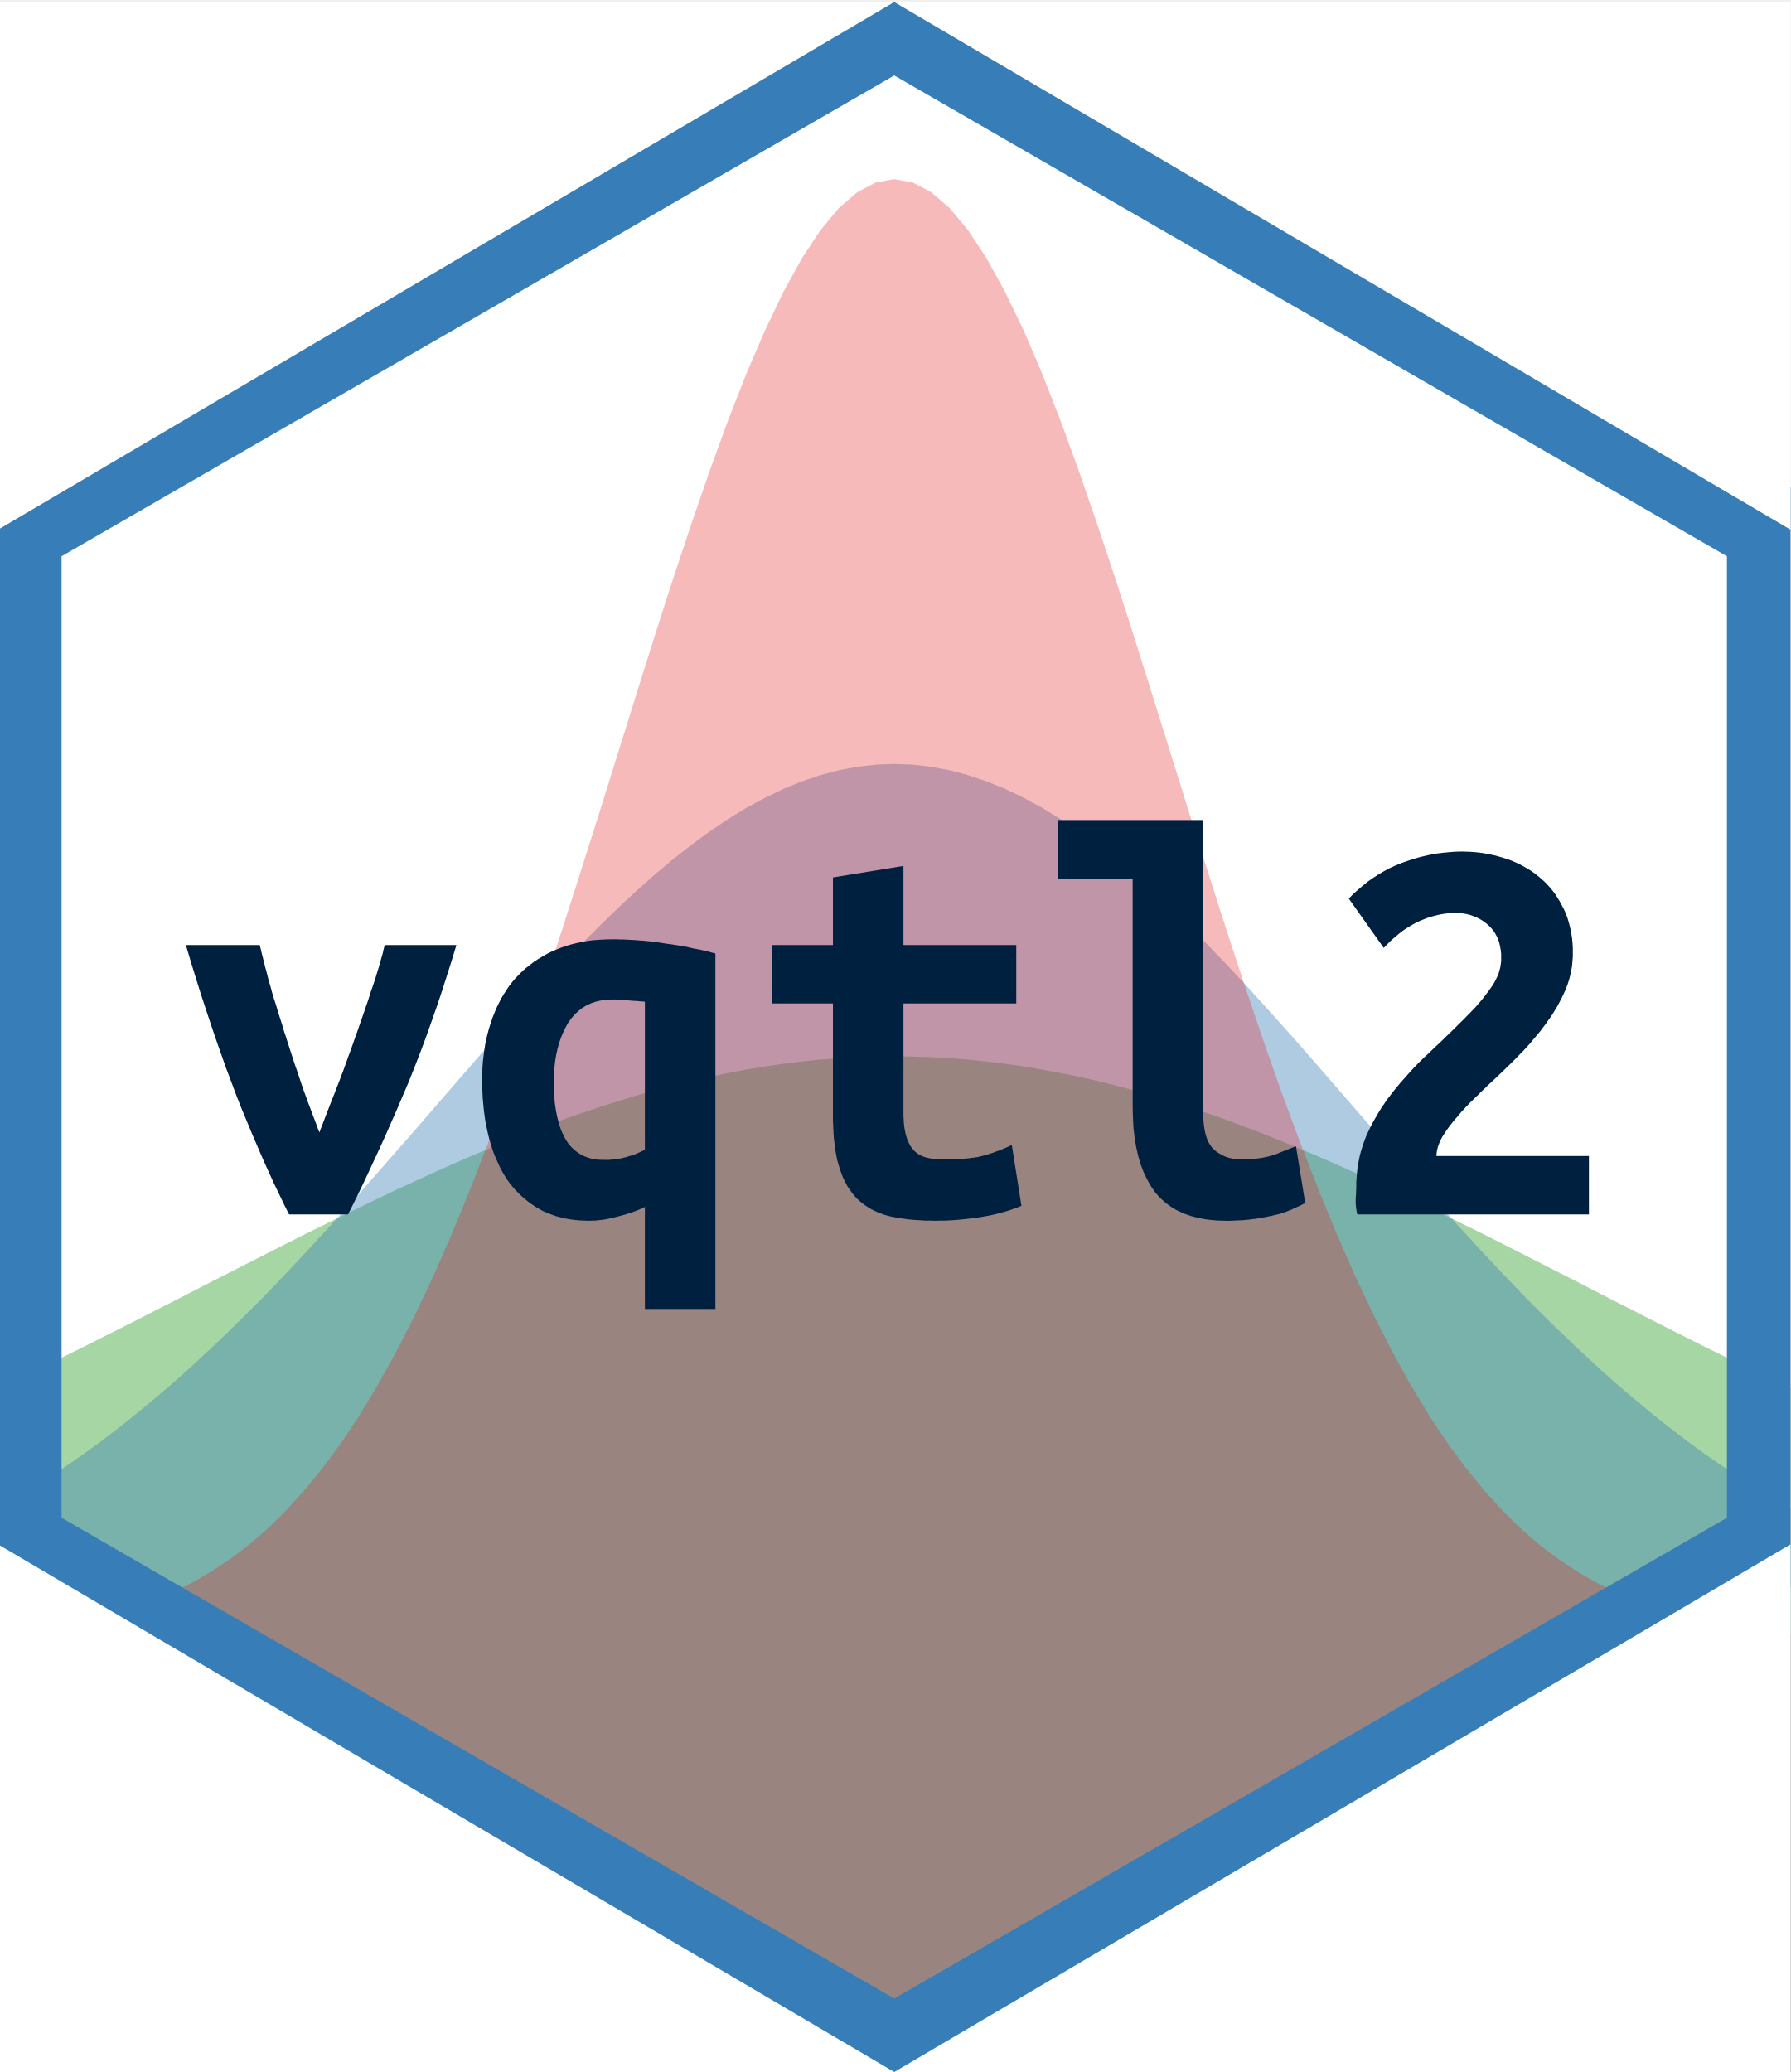
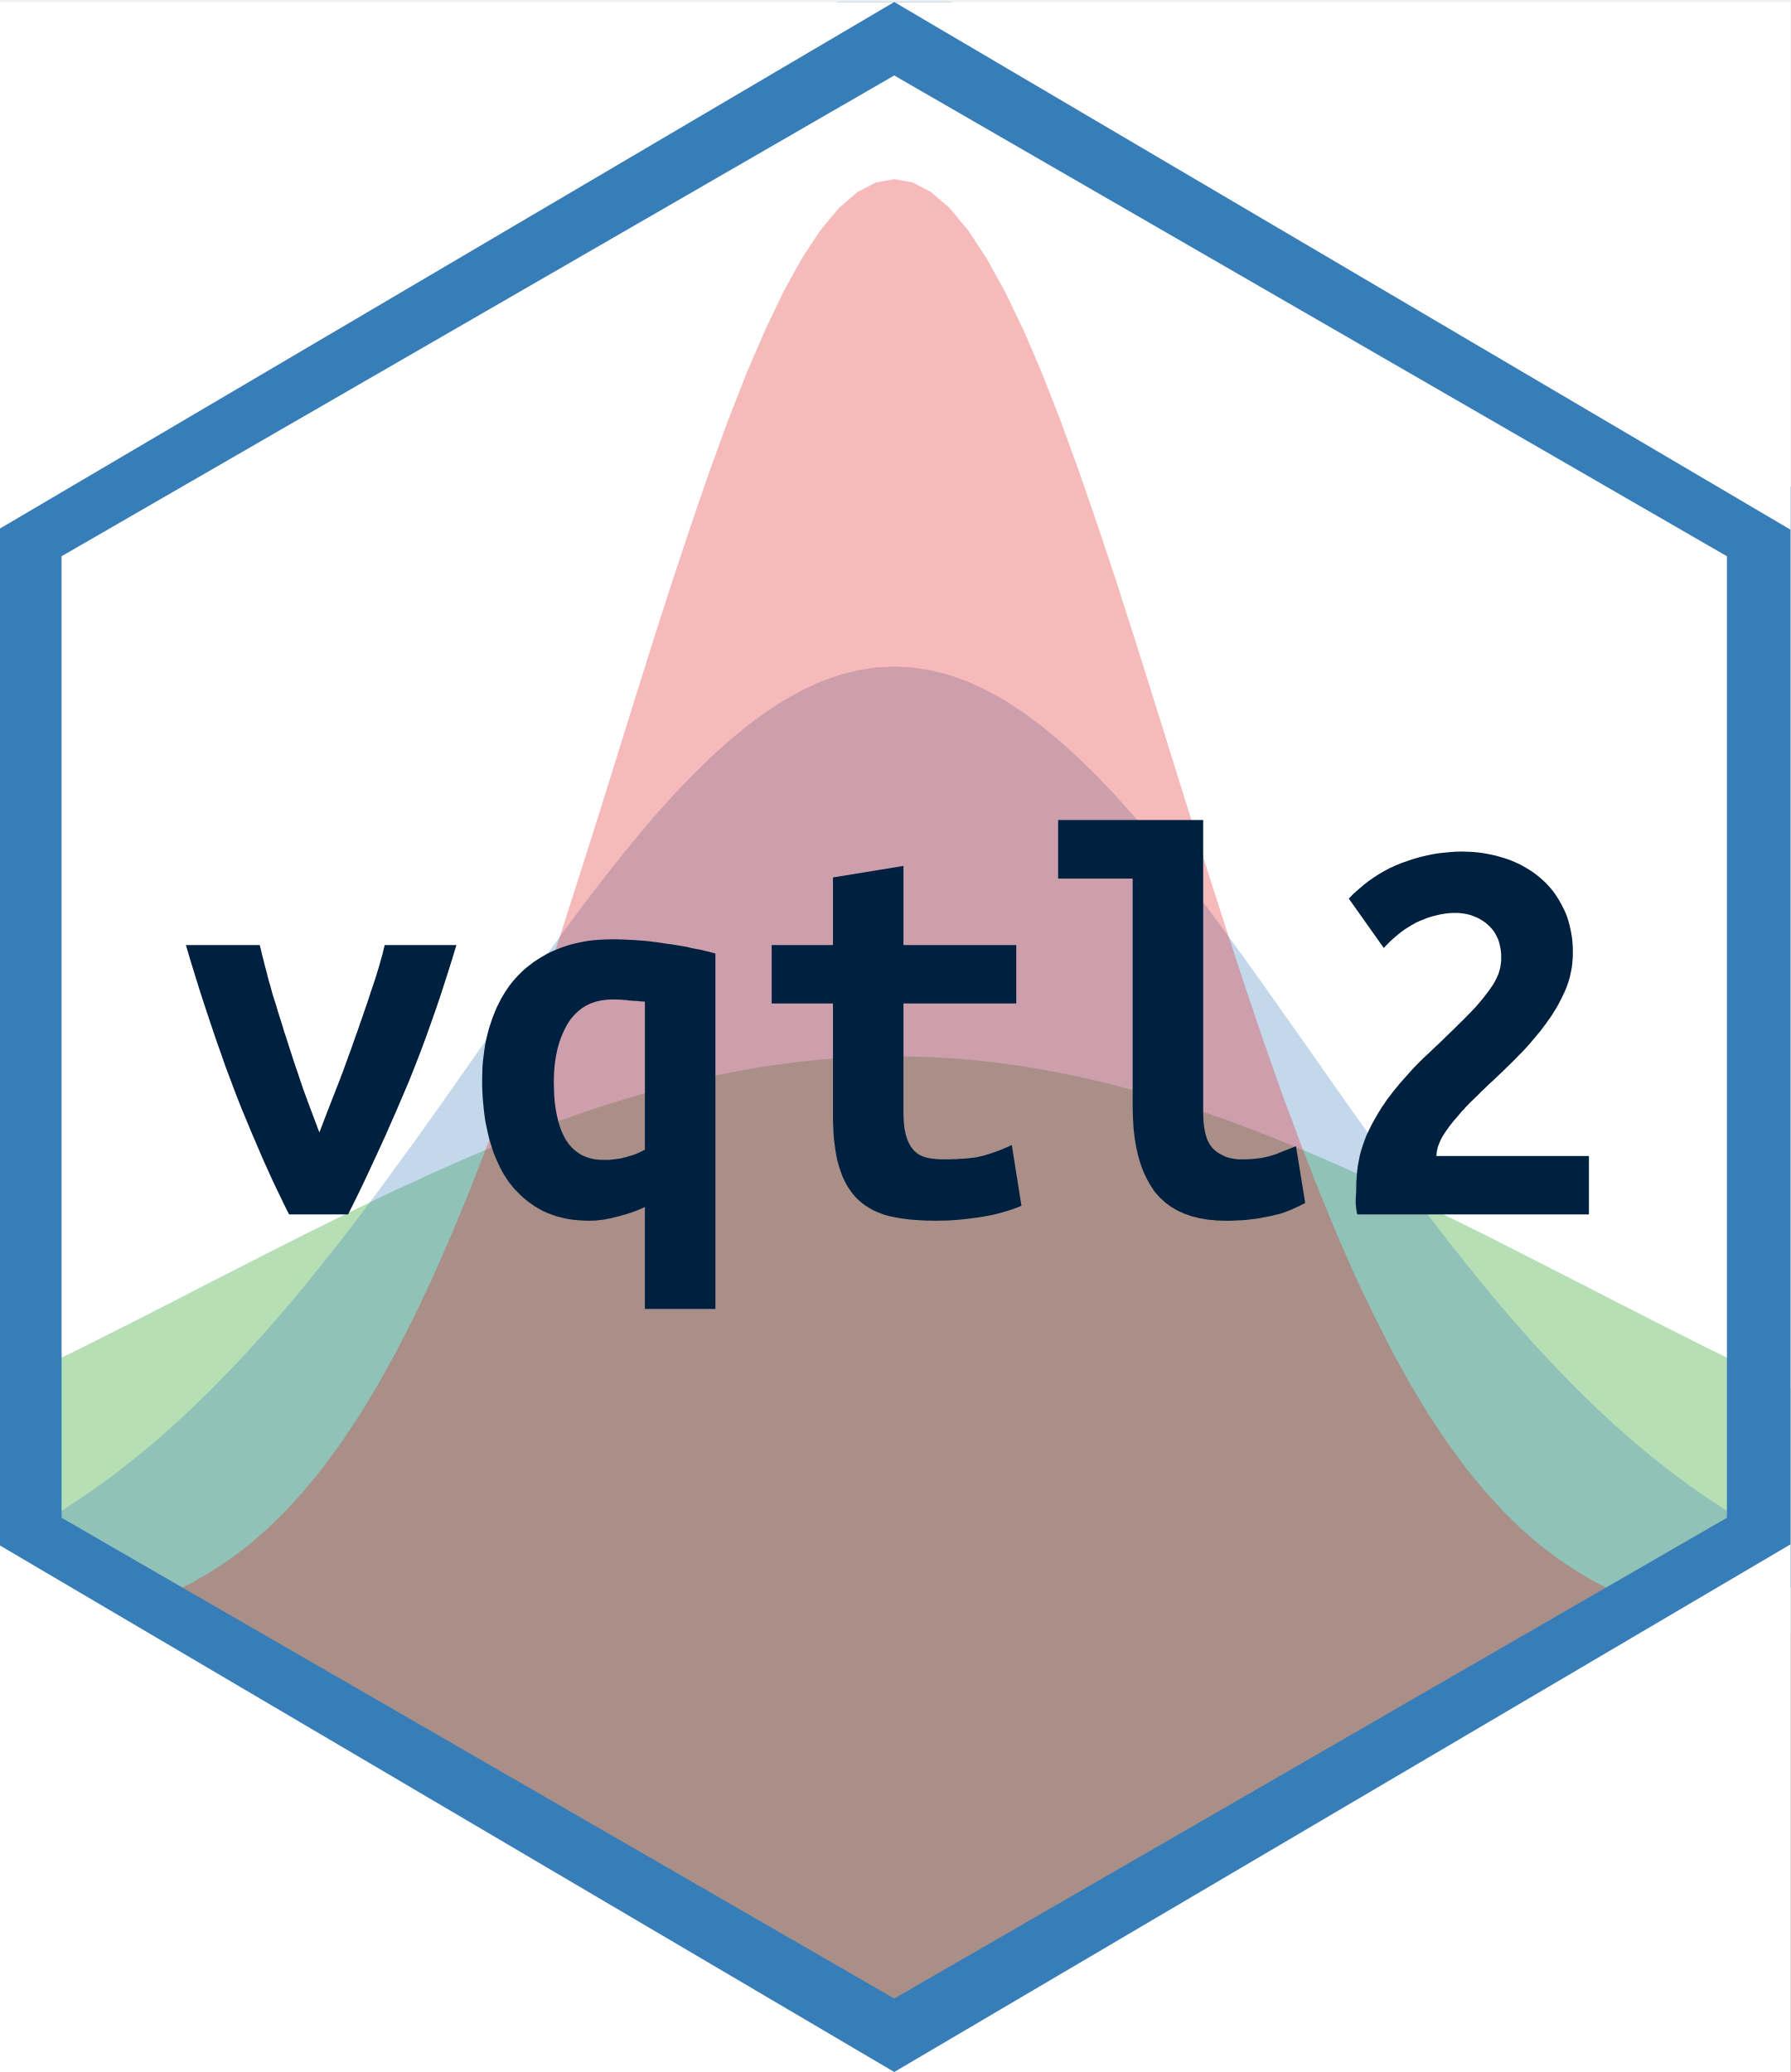
<svg xmlns="http://www.w3.org/2000/svg" viewBox="0 0 124.44 144.00">
  <defs>
    <style type="text/css">
    line, polyline, path, rect, circle {
      fill: none;
      stroke: #000000;
      stroke-linecap: round;
      stroke-linejoin: round;
      stroke-miterlimit: 10.00;
    }
  </style>
  </defs>
  <rect width="100%" height="100%" style="stroke: none; fill: none;" />
  <defs>
    <clipPath id="cpMHwxMjQuNDQxfDE0My44NTd8MC4xNDMxMzc=">
      <rect x="0.00" y="0.14" width="124.44" height="143.71" />
    </clipPath>
  </defs>
  <rect x="0.00" y="0.14" width="124.44" height="143.71" style="stroke-width: 1.07; stroke: none;" clip-path="url(#cpMHwxMjQuNDQxfDE0My44NTd8MC4xNDMxMzc=)" />
  <defs>
    <clipPath id="cpMHwxMjQuNDQxfDE0NHww">
      <rect x="0.00" y="0.00" width="124.44" height="144.00" />
    </clipPath>
  </defs>
  <defs>
    <clipPath id="cpMHwxMjQuNDQxfDE0My45OTd8MC4xNDMxMzc=">
      <rect x="0.00" y="0.14" width="124.44" height="143.85" />
    </clipPath>
  </defs>
  <rect x="-0.14" y="0.14" width="124.58" height="143.85" style="stroke-width: 1.07; stroke: none;" clip-path="url(#cpMHwxMjQuNDQxfDE0My45OTd8MC4xNDMxMzc=)" />
  <polyline points="1.08,36.81 1.08,107.33 62.15,142.59 123.22,107.33 123.22,36.81 62.15,1.55 1.08,36.81 " style="stroke-width: 6.40; stroke: none; fill: #FFFFFF;" clip-path="url(#cpMHwxMjQuNDQxfDE0My45OTd8MC4xNDMxMzc=)" />
  <defs>
    <clipPath id="cpMHwxMjQuNDQxfDE0NHw1LjA3OTM=">
      <rect x="0.00" y="5.08" width="124.44" height="138.92" />
    </clipPath>
  </defs>
  <rect x="-8.37" y="5.08" width="141.03" height="162.19" style="stroke-width: 0.75; stroke: none;" clip-path="url(#cpMHwxMjQuNDQxfDE0NHw1LjA3OTM=)" />
  <defs>
    <clipPath id="cpMHwxMjQuNDQxfDE0My45OTd8MC4xNDMxMzc=">
      <rect x="0.00" y="0.14" width="124.44" height="143.85" />
    </clipPath>
  </defs>
  <defs>
    <clipPath id="cpMHwxMjQuNDQxfDE0NHw1LjA3OTM=">
      <rect x="0.00" y="5.08" width="124.44" height="138.92" />
    </clipPath>
  </defs>
  <rect x="-8.37" y="5.08" width="141.03" height="162.19" style="stroke-width: 0.75; stroke: none;" clip-path="url(#cpMHwxMjQuNDQxfDE0NHw1LjA3OTM=)" />
-   <polyline points="0.00,96.43 0.61,96.14 1.89,95.52 3.17,94.90 4.45,94.27 5.74,93.64 7.02,92.99 8.30,92.35 9.58,91.70 10.87,91.04 12.15,90.39 13.43,89.73 14.71,89.07 15.99,88.42 17.28,87.76 18.56,87.11 19.84,86.46 21.12,85.81 22.40,85.18 23.69,84.54 24.97,83.92 26.25,83.30 27.53,82.69 28.82,82.10 30.10,81.51 31.38,80.94 32.66,80.38 33.94,79.84 35.23,79.31 36.51,78.80 37.79,78.31 39.07,77.83 40.35,77.38 41.64,76.95 42.92,76.54 44.20,76.15 45.48,75.78 46.76,75.44 48.05,75.12 49.33,74.83 50.61,74.57 51.89,74.33 53.18,74.11 54.46,73.93 55.74,73.77 57.02,73.64 58.30,73.54 59.59,73.47 60.87,73.43 62.15,73.41 63.43,73.43 64.71,73.47 66.00,73.54 67.28,73.64 68.56,73.77 69.84,73.93 71.13,74.11 72.41,74.33 73.69,74.57 74.97,74.83 76.25,75.12 77.54,75.44 78.82,75.78 80.10,76.15 81.38,76.54 82.66,76.95 83.95,77.38 85.23,77.83 86.51,78.31 87.79,78.80 89.07,79.31 90.36,79.84 91.64,80.38 92.92,80.94 94.20,81.51 95.49,82.10 96.77,82.69 98.05,83.30 99.33,83.92 100.61,84.54 101.90,85.18 103.18,85.81 104.46,86.46 105.74,87.11 107.02,87.76 108.31,88.42 109.59,89.07 110.87,89.73 112.15,90.39 113.44,91.04 114.72,91.70 116.00,92.35 117.28,92.99 118.56,93.64 119.85,94.27 121.13,94.90 122.41,95.52 123.69,96.14 124.44,96.49 124.44,144.00 0.00,144.00 " style="stroke-width: 1.07; stroke: none; fill: #4DAF4A; fill-opacity: 0.50;" clip-path="url(#cpMHwxMjQuNDQxfDE0NHw1LjA3OTM=)" />
-   <polyline points="0.00,104.74 0.61,104.40 1.89,103.64 3.17,102.84 4.45,101.99 5.74,101.10 7.02,100.17 8.30,99.19 9.58,98.17 10.87,97.10 12.15,96.00 13.43,94.85 14.71,93.66 15.99,92.44 17.28,91.17 18.56,89.88 19.84,88.54 21.12,87.18 22.40,85.79 23.69,84.38 24.97,82.95 26.25,81.49 27.53,80.03 28.82,78.56 30.10,77.08 31.38,75.60 32.66,74.13 33.94,72.66 35.23,71.21 36.51,69.79 37.79,68.38 39.07,67.01 40.35,65.68 41.64,64.38 42.92,63.13 44.20,61.94 45.48,60.80 46.76,59.73 48.05,58.72 49.33,57.78 50.61,56.92 51.89,56.13 53.18,55.44 54.46,54.82 55.74,54.30 57.02,53.87 58.30,53.53 59.59,53.29 60.87,53.14 62.15,53.09 63.43,53.14 64.71,53.29 66.00,53.53 67.28,53.87 68.56,54.30 69.84,54.82 71.13,55.44 72.41,56.13 73.69,56.92 74.97,57.78 76.25,58.72 77.54,59.73 78.82,60.80 80.10,61.94 81.38,63.13 82.66,64.38 83.95,65.68 85.23,67.01 86.51,68.38 87.79,69.79 89.07,71.21 90.36,72.66 91.64,74.13 92.92,75.60 94.20,77.08 95.49,78.56 96.77,80.03 98.05,81.49 99.33,82.95 100.61,84.38 101.90,85.79 103.18,87.18 104.46,88.54 105.74,89.88 107.02,91.17 108.31,92.44 109.59,93.66 110.87,94.85 112.15,96.00 113.44,97.10 114.72,98.17 116.00,99.19 117.28,100.17 118.56,101.10 119.85,101.99 121.13,102.84 122.41,103.64 123.69,104.40 124.44,104.82 124.44,144.00 0.00,144.00 " style="stroke-width: 1.07; stroke: none; fill: #377EB8; fill-opacity: 0.40;" clip-path="url(#cpMHwxMjQuNDQxfDE0NHw1LjA3OTM=)" />
+   <polyline points="0.00,96.43 0.61,96.14 1.89,95.52 3.17,94.90 4.45,94.27 5.74,93.64 7.02,92.99 8.30,92.35 9.58,91.70 10.87,91.04 12.15,90.39 13.43,89.73 14.71,89.07 15.99,88.42 17.28,87.76 18.56,87.11 19.84,86.46 21.12,85.81 22.40,85.18 23.69,84.54 24.97,83.92 26.25,83.30 27.53,82.69 28.82,82.10 30.10,81.51 31.38,80.94 32.66,80.38 33.94,79.84 35.23,79.31 36.51,78.80 37.79,78.31 39.07,77.83 40.35,77.38 41.64,76.95 42.92,76.54 44.20,76.15 45.48,75.78 46.76,75.44 48.05,75.12 49.33,74.83 50.61,74.57 51.89,74.33 53.18,74.11 54.46,73.93 55.74,73.77 57.02,73.64 58.30,73.54 59.59,73.47 60.87,73.43 62.15,73.41 63.43,73.43 64.71,73.47 66.00,73.54 67.28,73.64 68.56,73.77 69.84,73.93 71.13,74.11 72.41,74.33 73.69,74.57 74.97,74.83 76.25,75.12 77.54,75.44 78.82,75.78 80.10,76.15 81.38,76.54 82.66,76.95 83.95,77.38 85.23,77.83 86.51,78.31 87.79,78.80 89.07,79.31 90.36,79.84 91.64,80.38 92.92,80.94 94.20,81.51 95.49,82.10 96.77,82.69 98.05,83.30 99.33,83.92 100.61,84.54 101.90,85.18 103.18,85.81 104.46,86.46 105.74,87.11 107.02,87.76 108.31,88.42 109.59,89.07 110.87,89.73 112.15,90.39 113.44,91.04 114.72,91.70 116.00,92.35 117.28,92.99 118.56,93.64 119.85,94.27 121.13,94.90 122.41,95.52 123.69,96.14 124.44,96.49 124.44,144.00 0.00,144.00 " style="stroke-width: 1.07; stroke: none; fill: #4DAF4A; fill-opacity: 0.40;" clip-path="url(#cpMHwxMjQuNDQxfDE0NHw1LjA3OTM=)" />
+   <polyline points="0.00,107.40 0.61,107.09 1.89,106.41 3.17,105.67 4.45,104.89 5.74,104.04 7.02,103.15 8.30,102.19 9.58,101.18 10.87,100.11 12.15,98.97 13.43,97.78 14.71,96.53 15.99,95.22 17.28,93.85 18.56,92.43 19.84,90.95 21.12,89.42 22.40,87.83 23.69,86.21 24.97,84.54 26.25,82.83 27.53,81.08 28.82,79.31 30.10,77.52 31.38,75.71 32.66,73.88 33.94,72.06 35.23,70.24 36.51,68.42 37.79,66.63 39.07,64.87 40.35,63.14 41.64,61.45 42.92,59.82 44.20,58.24 45.48,56.73 46.76,55.30 48.05,53.95 49.33,52.69 50.61,51.53 51.89,50.47 53.18,49.52 54.46,48.68 55.74,47.97 57.02,47.38 58.30,46.92 59.59,46.59 60.87,46.39 62.15,46.32 63.43,46.39 64.71,46.59 66.00,46.92 67.28,47.38 68.56,47.97 69.84,48.68 71.13,49.52 72.41,50.47 73.69,51.53 74.97,52.69 76.25,53.95 77.54,55.30 78.82,56.73 80.10,58.24 81.38,59.82 82.66,61.45 83.95,63.14 85.23,64.87 86.51,66.63 87.79,68.42 89.07,70.24 90.36,72.06 91.64,73.88 92.92,75.71 94.20,77.52 95.49,79.31 96.77,81.08 98.05,82.83 99.33,84.54 100.61,86.21 101.90,87.83 103.18,89.42 104.46,90.95 105.74,92.43 107.02,93.85 108.31,95.22 109.59,96.53 110.87,97.78 112.15,98.97 113.44,100.11 114.72,101.18 116.00,102.19 117.28,103.15 118.56,104.04 119.85,104.89 121.13,105.67 122.41,106.41 123.69,107.09 124.44,107.47 124.44,144.00 0.00,144.00 " style="stroke-width: 1.07; stroke: none; fill: #377EB8; fill-opacity: 0.30;" clip-path="url(#cpMHwxMjQuNDQxfDE0NHw1LjA3OTM=)" />
  <polyline points="0.00,113.50 0.61,113.45 1.89,113.30 3.17,113.13 4.45,112.92 5.74,112.68 7.02,112.38 8.30,112.04 9.58,111.63 10.87,111.15 12.15,110.59 13.43,109.95 14.71,109.20 15.99,108.35 17.28,107.38 18.56,106.27 19.84,105.02 21.12,103.61 22.40,102.05 23.69,100.30 24.97,98.38 26.25,96.26 27.53,93.95 28.82,91.43 30.10,88.72 31.38,85.80 32.66,82.69 33.94,79.40 35.23,75.92 36.51,72.28 37.79,68.50 39.07,64.60 40.35,60.60 41.64,56.53 42.92,52.43 44.20,48.33 45.48,44.26 46.76,40.28 48.05,36.41 49.33,32.70 50.61,29.19 51.89,25.92 53.18,22.93 54.46,20.26 55.74,17.94 57.02,16.00 58.30,14.46 59.59,13.35 60.87,12.68 62.15,12.45 63.43,12.68 64.71,13.35 66.00,14.46 67.28,16.00 68.56,17.94 69.84,20.26 71.13,22.93 72.41,25.92 73.69,29.19 74.97,32.70 76.25,36.41 77.54,40.28 78.82,44.26 80.10,48.33 81.38,52.43 82.66,56.53 83.95,60.60 85.23,64.60 86.51,68.50 87.79,72.28 89.07,75.92 90.36,79.40 91.64,82.69 92.92,85.80 94.20,88.72 95.49,91.43 96.77,93.95 98.05,96.26 99.33,98.38 100.61,100.30 101.90,102.05 103.18,103.61 104.46,105.02 105.74,106.27 107.02,107.38 108.31,108.35 109.59,109.20 110.87,109.95 112.15,110.59 113.44,111.15 114.72,111.63 116.00,112.04 117.28,112.38 118.56,112.68 119.85,112.92 121.13,113.13 122.41,113.30 123.69,113.45 124.44,113.51 124.44,144.00 0.00,144.00 " style="stroke-width: 1.07; stroke: none; fill: #E41A1C; fill-opacity: 0.30;" clip-path="url(#cpMHwxMjQuNDQxfDE0NHw1LjA3OTM=)" />
  <defs>
    <clipPath id="cpMHwxMjQuNDQxfDE0My45OTd8MC4xNDMxMzc=">
      <rect x="0.00" y="0.14" width="124.44" height="143.85" />
    </clipPath>
  </defs>
  <defs>
    <clipPath id="cpMHwxMjQuNDQxfDE0NHww">
      <rect x="0.00" y="0.00" width="124.44" height="144.00" />
    </clipPath>
  </defs>
  <defs>
    <clipPath id="cpMHwxMjQuNDQxfDE0My45OTd8MC4xNDMxMzc=">
      <rect x="0.00" y="0.14" width="124.44" height="143.85" />
    </clipPath>
  </defs>
  <defs>
    <clipPath id="cpMHwxMjQuNDQxfDE0NHww">
      <rect x="0.00" y="0.00" width="124.44" height="144.00" />
    </clipPath>
  </defs>
  <defs>
    <clipPath id="cpMHwxMjQuNDQxfDE0My45OTd8MC4xNDMxMzc=">
      <rect x="0.00" y="0.14" width="124.44" height="143.85" />
    </clipPath>
  </defs>
  <defs>
    <clipPath id="cpMHwxMjQuNDQxfDE0NHww">
      <rect x="0.00" y="0.00" width="124.44" height="144.00" />
    </clipPath>
  </defs>
  <defs>
    <clipPath id="cpMHwxMjQuNDQxfDE0My45OTd8MC4xNDMxMzc=">
      <rect x="0.00" y="0.14" width="124.44" height="143.85" />
    </clipPath>
  </defs>
  <defs>
    <clipPath id="cpMHwxMjQuNDQxfDE0NHww">
      <rect x="0.00" y="0.00" width="124.44" height="144.00" />
    </clipPath>
  </defs>
  <defs>
    <clipPath id="cpMHwxMjQuNDQxfDE0My45OTd8MC4xNDMxMzc=">
      <rect x="0.00" y="0.14" width="124.44" height="143.85" />
    </clipPath>
  </defs>
  <defs>
    <clipPath id="cpMHwxMjQuNDQxfDE0NHww">
      <rect x="0.00" y="0.00" width="124.44" height="144.00" />
    </clipPath>
  </defs>
  <defs>
    <clipPath id="cpMHwxMjQuNDQxfDE0My45OTd8MC4xNDMxMzc=">
      <rect x="0.00" y="0.14" width="124.44" height="143.85" />
    </clipPath>
  </defs>
  <defs>
    <clipPath id="cpMHwxMjQuNDQxfDE0NHww">
      <rect x="0.00" y="0.00" width="124.44" height="144.00" />
    </clipPath>
  </defs>
  <defs>
    <clipPath id="cpMHwxMjQuNDQxfDE0My45OTd8MC4xNDMxMzc=">
      <rect x="0.00" y="0.14" width="124.44" height="143.85" />
    </clipPath>
  </defs>
  <defs>
    <clipPath id="cpMHwxMjQuNDQxfDE0NHww">
      <rect x="0.00" y="0.00" width="124.44" height="144.00" />
    </clipPath>
  </defs>
  <defs>
    <clipPath id="cpMHwxMjQuNDQxfDE0My45OTd8MC4xNDMxMzc=">
      <rect x="0.00" y="0.14" width="124.44" height="143.85" />
    </clipPath>
  </defs>
  <defs>
    <clipPath id="cpMHwxMjQuNDQxfDE0NHww">
      <rect x="0.00" y="0.00" width="124.44" height="144.00" />
    </clipPath>
  </defs>
  <defs>
    <clipPath id="cpMHwxMjQuNDQxfDE0My45OTd8MC4xNDMxMzc=">
      <rect x="0.00" y="0.14" width="124.44" height="143.85" />
    </clipPath>
  </defs>
  <defs>
    <clipPath id="cpMHwxMjQuNDQxfDE0NHww">
      <rect x="0.00" y="0.00" width="124.44" height="144.00" />
    </clipPath>
  </defs>
  <defs>
    <clipPath id="cpMHwxMjQuNDQxfDE0My45OTd8MC4xNDMxMzc=">
      <rect x="0.00" y="0.14" width="124.44" height="143.85" />
    </clipPath>
  </defs>
  <defs>
    <clipPath id="cpMHwxMjQuNDQxfDE0NHww">
      <rect x="0.00" y="0.00" width="124.44" height="144.00" />
    </clipPath>
  </defs>
  <defs>
    <clipPath id="cpMHwxMjQuNDQxfDE0My45OTd8MC4xNDMxMzc=">
      <rect x="0.00" y="0.14" width="124.44" height="143.85" />
    </clipPath>
  </defs>
  <defs>
    <clipPath id="cpMHwxMjQuNDQxfDE0NHww">
      <rect x="0.00" y="0.00" width="124.44" height="144.00" />
    </clipPath>
  </defs>
  <defs>
    <clipPath id="cpMHwxMjQuNDQxfDE0My45OTd8MC4xNDMxMzc=">
      <rect x="0.00" y="0.14" width="124.44" height="143.85" />
    </clipPath>
  </defs>
  <defs>
    <clipPath id="cpMHwxMjQuNDQxfDE0NHww">
      <rect x="0.00" y="0.00" width="124.44" height="144.00" />
    </clipPath>
  </defs>
  <defs>
    <clipPath id="cpMHwxMjQuNDQxfDE0My45OTd8MC4xNDMxMzc=">
      <rect x="0.00" y="0.14" width="124.44" height="143.85" />
    </clipPath>
  </defs>
  <defs>
    <clipPath id="cpMHwxMjQuNDQxfDE0NHww">
      <rect x="0.00" y="0.00" width="124.44" height="144.00" />
    </clipPath>
  </defs>
  <defs>
    <clipPath id="cpMHwxMjQuNDQxfDE0My45OTd8MC4xNDMxMzc=">
      <rect x="0.00" y="0.14" width="124.44" height="143.85" />
    </clipPath>
  </defs>
  <defs>
    <clipPath id="cpMHwxMjQuNDQxfDE0NHww">
      <rect x="0.00" y="0.00" width="124.44" height="144.00" />
    </clipPath>
  </defs>
  <defs>
    <clipPath id="cpMHwxMjQuNDQxfDE0My45OTd8MC4xNDMxMzc=">
      <rect x="0.00" y="0.14" width="124.44" height="143.85" />
    </clipPath>
  </defs>
  <defs>
    <clipPath id="cpMHwxMjQuNDQxfDE0NHww">
      <rect x="0.00" y="0.00" width="124.44" height="144.00" />
    </clipPath>
  </defs>
  <defs>
    <clipPath id="cpMHwxMjQuNDQxfDE0My45OTd8MC4xNDMxMzc=">
      <rect x="0.00" y="0.14" width="124.44" height="143.85" />
    </clipPath>
  </defs>
  <defs>
    <clipPath id="cpMHwxMjQuNDQxfDE0NHww">
      <rect x="0.00" y="0.00" width="124.44" height="144.00" />
    </clipPath>
  </defs>
  <defs>
    <clipPath id="cpMHwxMjQuNDQxfDE0My45OTd8MC4xNDMxMzc=">
      <rect x="0.00" y="0.14" width="124.44" height="143.85" />
    </clipPath>
  </defs>
  <polyline points="1.08,36.81 1.08,107.33 62.15,142.59 123.22,107.33 123.22,36.81 62.15,1.55 1.08,36.81 1.08,36.81 " style="stroke-width: 6.40; stroke: #377EB8;" clip-path="url(#cpMHwxMjQuNDQxfDE0My45OTd8MC4xNDMxMzc=)" />
  <path d="M 20.09 84.40 L 20.09 84.40 L 19.73 83.68 L 19.37 82.93 L 19.00 82.16 L 18.64 81.37 L 18.27 80.55 L 17.91 79.71 L 17.54 78.85 L 17.17 77.96 L 16.79 77.05 L 16.42 76.11 L 16.42 76.11 L 16.06 75.15 L 15.69 74.17 L 15.34 73.17 L 14.98 72.15 L 14.63 71.11 L 14.28 70.06 L 13.93 68.99 L 13.59 67.90 L 13.25 66.80 L 12.92 65.68 L 18.05 65.68 L 18.05 65.68 L 18.13 65.98 L 18.20 66.29 L 18.28 66.60 L 18.36 66.92 L 18.44 67.24 L 18.53 67.56 L 18.61 67.89 L 18.70 68.23 L 18.80 68.56 L 18.89 68.90 L 18.89 68.90 L 18.99 69.25 L 19.10 69.59 L 19.21 69.93 L 19.31 70.28 L 19.42 70.63 L 19.53 70.97 L 19.64 71.32 L 19.74 71.67 L 19.86 72.02 L 19.97 72.37 L 19.97 72.37 L 20.08 72.71 L 20.19 73.05 L 20.30 73.39 L 20.41 73.73 L 20.52 74.06 L 20.64 74.40 L 20.75 74.73 L 20.86 75.06 L 20.97 75.39 L 21.08 75.71 L 21.08 75.71 L 21.20 76.04 L 21.32 76.36 L 21.43 76.67 L 21.55 76.98 L 21.66 77.28 L 21.77 77.57 L 21.88 77.86 L 21.99 78.15 L 22.09 78.43 L 22.20 78.70 L 22.20 78.70 L 22.30 78.43 L 22.41 78.15 L 22.52 77.86 L 22.63 77.57 L 22.74 77.28 L 22.86 76.98 L 22.98 76.67 L 23.10 76.36 L 23.23 76.04 L 23.35 75.71 L 23.35 75.71 L 23.48 75.39 L 23.61 75.06 L 23.73 74.73 L 23.86 74.40 L 23.98 74.06 L 24.10 73.73 L 24.22 73.39 L 24.35 73.05 L 24.47 72.71 L 24.59 72.37 L 24.59 72.37 L 24.71 72.02 L 24.84 71.67 L 24.96 71.32 L 25.08 70.97 L 25.20 70.63 L 25.32 70.28 L 25.44 69.93 L 25.56 69.59 L 25.67 69.25 L 25.78 68.90 L 25.78 68.90 L 25.90 68.56 L 26.01 68.23 L 26.12 67.89 L 26.22 67.56 L 26.32 67.24 L 26.41 66.92 L 26.50 66.60 L 26.59 66.29 L 26.66 65.98 L 26.74 65.68 L 31.72 65.68 L 31.72 65.68 L 31.38 66.80 L 31.03 67.90 L 30.68 68.99 L 30.32 70.06 L 29.95 71.11 L 29.58 72.15 L 29.20 73.17 L 28.81 74.17 L 28.42 75.15 L 28.01 76.11 L 28.01 76.11 L 27.61 77.05 L 27.21 77.96 L 26.82 78.85 L 26.43 79.71 L 26.04 80.55 L 25.66 81.37 L 25.29 82.16 L 24.92 82.93 L 24.55 83.68 L 24.19 84.40 L 20.09 84.40 Z" style="fill-rule: evenodd; fill: #002040; stroke-width: 0.75; stroke: none;" clip-path="url(#cpMHwxMjQuNDQxfDE0My45OTd8MC4xNDMxMzc=)" />
  <path d="M 38.49 75.20 L 38.49 75.20 L 38.50 75.70 L 38.52 76.19 L 38.56 76.65 L 38.62 77.08 L 38.70 77.50 L 38.79 77.89 L 38.90 78.26 L 39.02 78.60 L 39.17 78.92 L 39.33 79.22 L 39.33 79.22 L 39.51 79.49 L 39.71 79.72 L 39.93 79.93 L 40.17 80.11 L 40.42 80.27 L 40.69 80.39 L 40.98 80.49 L 41.29 80.56 L 41.61 80.60 L 41.95 80.61 L 41.95 80.61 L 42.12 80.61 L 42.28 80.61 L 42.45 80.60 L 42.60 80.58 L 42.76 80.56 L 42.92 80.54 L 43.07 80.52 L 43.22 80.49 L 43.36 80.45 L 43.51 80.42 L 43.51 80.42 L 43.66 80.37 L 43.80 80.33 L 43.94 80.29 L 44.08 80.24 L 44.22 80.19 L 44.34 80.13 L 44.47 80.08 L 44.59 80.02 L 44.71 79.96 L 44.82 79.90 L 44.82 69.62 L 44.82 69.62 L 44.75 69.61 L 44.67 69.60 L 44.58 69.60 L 44.49 69.59 L 44.39 69.58 L 44.29 69.57 L 44.18 69.56 L 44.07 69.56 L 43.95 69.55 L 43.83 69.54 L 43.83 69.54 L 43.71 69.53 L 43.58 69.51 L 43.46 69.50 L 43.34 69.49 L 43.21 69.48 L 43.08 69.47 L 42.95 69.47 L 42.82 69.46 L 42.69 69.46 L 42.55 69.46 L 42.55 69.46 L 42.16 69.48 L 41.78 69.53 L 41.42 69.61 L 41.09 69.72 L 40.77 69.87 L 40.47 70.05 L 40.20 70.26 L 39.94 70.51 L 39.70 70.78 L 39.48 71.09 L 39.48 71.09 L 39.30 71.42 L 39.13 71.77 L 38.98 72.13 L 38.85 72.52 L 38.74 72.92 L 38.65 73.34 L 38.58 73.77 L 38.53 74.23 L 38.50 74.70 L 38.49 75.20 ZM 33.51 75.04 L 33.51 75.04 L 33.52 74.61 L 33.53 74.19 L 33.56 73.78 L 33.61 73.37 L 33.66 72.98 L 33.72 72.59 L 33.80 72.20 L 33.89 71.83 L 33.99 71.46 L 34.11 71.09 L 34.11 71.09 L 34.23 70.73 L 34.37 70.38 L 34.51 70.04 L 34.67 69.72 L 34.83 69.40 L 35.01 69.10 L 35.20 68.80 L 35.39 68.52 L 35.60 68.25 L 35.82 67.99 L 35.82 67.99 L 36.06 67.74 L 36.30 67.50 L 36.56 67.27 L 36.83 67.06 L 37.10 66.85 L 37.39 66.66 L 37.69 66.48 L 38.00 66.30 L 38.32 66.14 L 38.65 66.00 L 38.65 66.00 L 39.00 65.86 L 39.35 65.74 L 39.72 65.63 L 40.09 65.54 L 40.47 65.46 L 40.86 65.39 L 41.26 65.34 L 41.67 65.31 L 42.09 65.29 L 42.51 65.28 L 42.51 65.28 L 42.70 65.28 L 42.88 65.28 L 43.07 65.29 L 43.26 65.29 L 43.45 65.30 L 43.64 65.31 L 43.83 65.32 L 44.03 65.33 L 44.23 65.34 L 44.42 65.36 L 44.42 65.36 L 44.63 65.37 L 44.84 65.39 L 45.04 65.41 L 45.24 65.43 L 45.44 65.46 L 45.64 65.48 L 45.84 65.51 L 46.03 65.54 L 46.22 65.57 L 46.42 65.60 L 46.42 65.60 L 46.61 65.62 L 46.79 65.65 L 46.98 65.68 L 47.16 65.71 L 47.34 65.74 L 47.52 65.77 L 47.70 65.80 L 47.87 65.84 L 48.04 65.88 L 48.21 65.92 L 48.21 65.92 L 48.38 65.95 L 48.55 65.98 L 48.71 66.01 L 48.87 66.05 L 49.03 66.09 L 49.17 66.12 L 49.32 66.16 L 49.46 66.20 L 49.59 66.23 L 49.72 66.27 L 49.72 90.97 L 44.82 90.97 L 44.82 83.88 L 44.82 83.88 L 44.64 83.97 L 44.45 84.05 L 44.26 84.13 L 44.07 84.20 L 43.88 84.27 L 43.68 84.33 L 43.48 84.40 L 43.28 84.45 L 43.08 84.51 L 42.87 84.56 L 42.87 84.56 L 42.67 84.61 L 42.48 84.66 L 42.28 84.70 L 42.09 84.74 L 41.89 84.77 L 41.70 84.79 L 41.52 84.81 L 41.33 84.83 L 41.14 84.83 L 40.96 84.84 L 40.96 84.84 L 40.60 84.83 L 40.24 84.81 L 39.90 84.78 L 39.56 84.73 L 39.24 84.67 L 38.92 84.59 L 38.61 84.51 L 38.31 84.40 L 38.02 84.29 L 37.73 84.16 L 37.73 84.16 L 37.46 84.01 L 37.19 83.85 L 36.94 83.68 L 36.69 83.50 L 36.45 83.30 L 36.22 83.10 L 36.00 82.88 L 35.78 82.66 L 35.58 82.42 L 35.38 82.17 L 35.38 82.17 L 35.20 81.91 L 35.03 81.64 L 34.87 81.36 L 34.72 81.07 L 34.58 80.76 L 34.44 80.45 L 34.31 80.13 L 34.20 79.80 L 34.09 79.45 L 33.99 79.10 L 33.99 79.10 L 33.90 78.73 L 33.82 78.35 L 33.74 77.97 L 33.68 77.57 L 33.63 77.17 L 33.59 76.76 L 33.55 76.34 L 33.53 75.91 L 33.51 75.48 L 33.51 75.04 Z" style="fill-rule: evenodd; fill: #002040; stroke-width: 0.75; stroke: none;" clip-path="url(#cpMHwxMjQuNDQxfDE0My45OTd8MC4xNDMxMzc=)" />
  <path d="M 57.89 69.74 L 53.63 69.74 L 53.63 65.68 L 57.89 65.68 L 57.89 60.98 L 62.79 60.18 L 62.79 65.68 L 70.63 65.68 L 70.63 69.74 L 62.79 69.74 L 62.79 77.31 L 62.79 77.31 L 62.79 77.51 L 62.80 77.71 L 62.81 77.89 L 62.82 78.07 L 62.84 78.24 L 62.86 78.41 L 62.89 78.56 L 62.92 78.71 L 62.95 78.85 L 62.99 78.98 L 62.99 78.98 L 63.03 79.11 L 63.07 79.23 L 63.12 79.34 L 63.17 79.45 L 63.23 79.55 L 63.28 79.65 L 63.34 79.74 L 63.41 79.82 L 63.47 79.90 L 63.54 79.98 L 63.54 79.98 L 63.62 80.05 L 63.69 80.11 L 63.77 80.17 L 63.86 80.23 L 63.94 80.28 L 64.03 80.32 L 64.12 80.36 L 64.22 80.40 L 64.32 80.43 L 64.42 80.46 L 64.42 80.46 L 64.53 80.48 L 64.63 80.50 L 64.74 80.52 L 64.85 80.53 L 64.97 80.54 L 65.09 80.56 L 65.20 80.56 L 65.33 80.57 L 65.45 80.57 L 65.58 80.57 L 65.58 80.57 L 65.71 80.57 L 65.84 80.57 L 65.97 80.57 L 66.10 80.57 L 66.22 80.56 L 66.35 80.56 L 66.47 80.56 L 66.58 80.55 L 66.70 80.54 L 66.81 80.53 L 66.81 80.53 L 66.93 80.53 L 67.05 80.52 L 67.16 80.51 L 67.28 80.50 L 67.39 80.49 L 67.50 80.47 L 67.61 80.46 L 67.72 80.45 L 67.82 80.43 L 67.93 80.42 L 67.93 80.42 L 68.04 80.39 L 68.15 80.36 L 68.26 80.34 L 68.37 80.31 L 68.48 80.28 L 68.60 80.24 L 68.71 80.21 L 68.82 80.17 L 68.93 80.14 L 69.04 80.10 L 69.04 80.10 L 69.16 80.06 L 69.28 80.01 L 69.41 79.97 L 69.53 79.92 L 69.66 79.87 L 69.79 79.81 L 69.92 79.76 L 70.05 79.70 L 70.18 79.64 L 70.32 79.58 L 70.99 83.80 L 70.99 83.80 L 70.72 83.91 L 70.44 84.01 L 70.16 84.11 L 69.87 84.20 L 69.58 84.28 L 69.28 84.36 L 68.98 84.43 L 68.67 84.49 L 68.36 84.55 L 68.05 84.60 L 68.05 84.60 L 67.74 84.64 L 67.43 84.68 L 67.12 84.72 L 66.82 84.75 L 66.51 84.78 L 66.21 84.80 L 65.91 84.82 L 65.61 84.83 L 65.31 84.83 L 65.02 84.84 L 65.02 84.84 L 64.68 84.83 L 64.35 84.83 L 64.03 84.81 L 63.71 84.79 L 63.41 84.77 L 63.11 84.74 L 62.82 84.70 L 62.53 84.66 L 62.26 84.61 L 61.99 84.56 L 61.99 84.56 L 61.73 84.50 L 61.48 84.43 L 61.24 84.34 L 61.00 84.25 L 60.78 84.15 L 60.56 84.04 L 60.35 83.91 L 60.14 83.78 L 59.95 83.64 L 59.76 83.48 L 59.76 83.48 L 59.58 83.32 L 59.41 83.14 L 59.25 82.95 L 59.10 82.74 L 58.95 82.53 L 58.82 82.30 L 58.69 82.05 L 58.57 81.80 L 58.47 81.53 L 58.37 81.25 L 58.37 81.25 L 58.28 80.95 L 58.19 80.63 L 58.12 80.29 L 58.06 79.93 L 58.01 79.56 L 57.96 79.17 L 57.93 78.76 L 57.91 78.33 L 57.89 77.89 L 57.89 77.43 L 57.89 69.74 Z" style="fill-rule: evenodd; fill: #002040; stroke-width: 0.75; stroke: none;" clip-path="url(#cpMHwxMjQuNDQxfDE0My45OTd8MC4xNDMxMzc=)" />
  <path d="M 90.71 83.60 L 90.71 83.60 L 90.68 83.62 L 90.65 83.64 L 90.61 83.66 L 90.56 83.68 L 90.51 83.71 L 90.45 83.74 L 90.39 83.77 L 90.32 83.81 L 90.24 83.84 L 90.15 83.88 L 90.15 83.88 L 90.07 83.92 L 89.98 83.96 L 89.89 84.00 L 89.79 84.05 L 89.69 84.09 L 89.58 84.13 L 89.46 84.18 L 89.34 84.23 L 89.21 84.27 L 89.08 84.32 L 89.08 84.32 L 88.94 84.36 L 88.79 84.40 L 88.64 84.43 L 88.49 84.47 L 88.32 84.51 L 88.15 84.54 L 87.97 84.58 L 87.79 84.61 L 87.60 84.65 L 87.41 84.68 L 87.41 84.68 L 87.21 84.71 L 87.01 84.73 L 86.81 84.76 L 86.60 84.78 L 86.38 84.80 L 86.16 84.81 L 85.93 84.82 L 85.70 84.83 L 85.46 84.84 L 85.21 84.84 L 85.21 84.84 L 84.56 84.82 L 83.93 84.76 L 83.35 84.66 L 82.80 84.52 L 82.29 84.34 L 81.81 84.12 L 81.37 83.86 L 80.97 83.56 L 80.60 83.22 L 80.27 82.85 L 80.27 82.85 L 79.98 82.42 L 79.72 81.96 L 79.48 81.46 L 79.28 80.93 L 79.11 80.36 L 78.97 79.75 L 78.86 79.10 L 78.78 78.42 L 78.74 77.70 L 78.72 76.95 L 78.72 61.06 L 73.54 61.06 L 73.54 56.99 L 83.62 56.99 L 83.62 77.31 L 83.62 77.31 L 83.63 77.68 L 83.65 78.02 L 83.69 78.34 L 83.74 78.64 L 83.81 78.91 L 83.89 79.16 L 83.99 79.38 L 84.11 79.58 L 84.23 79.75 L 84.38 79.90 L 84.38 79.90 L 84.53 80.03 L 84.70 80.14 L 84.87 80.24 L 85.05 80.33 L 85.23 80.41 L 85.43 80.47 L 85.63 80.51 L 85.84 80.55 L 86.06 80.57 L 86.29 80.57 L 86.29 80.57 L 86.58 80.57 L 86.86 80.56 L 87.13 80.54 L 87.39 80.51 L 87.64 80.48 L 87.89 80.43 L 88.12 80.38 L 88.34 80.32 L 88.56 80.25 L 88.76 80.18 L 88.76 80.18 L 88.95 80.10 L 89.13 80.03 L 89.30 79.96 L 89.45 79.90 L 89.59 79.85 L 89.71 79.80 L 89.82 79.76 L 89.92 79.72 L 90.00 79.69 L 90.07 79.66 L 90.71 83.60 Z" style="fill-rule: evenodd; fill: #002040; stroke-width: 0.75; stroke: none;" clip-path="url(#cpMHwxMjQuNDQxfDE0My45OTd8MC4xNDMxMzc=)" />
  <path d="M 109.31 66.23 L 109.31 66.23 L 109.31 66.49 L 109.29 66.74 L 109.27 66.99 L 109.24 67.24 L 109.19 67.49 L 109.14 67.74 L 109.08 67.98 L 109.01 68.22 L 108.93 68.46 L 108.84 68.70 L 108.84 68.70 L 108.74 68.93 L 108.63 69.16 L 108.52 69.39 L 108.40 69.62 L 108.28 69.85 L 108.15 70.08 L 108.01 70.30 L 107.87 70.53 L 107.72 70.75 L 107.56 70.97 L 107.56 70.97 L 107.40 71.20 L 107.23 71.42 L 107.07 71.64 L 106.89 71.85 L 106.71 72.07 L 106.53 72.28 L 106.35 72.50 L 106.16 72.71 L 105.97 72.92 L 105.77 73.13 L 105.77 73.13 L 105.57 73.33 L 105.37 73.54 L 105.17 73.74 L 104.97 73.94 L 104.76 74.14 L 104.56 74.34 L 104.35 74.54 L 104.15 74.73 L 103.94 74.93 L 103.74 75.12 L 103.74 75.12 L 103.63 75.22 L 103.52 75.32 L 103.41 75.42 L 103.30 75.53 L 103.18 75.65 L 103.06 75.76 L 102.93 75.88 L 102.81 76.01 L 102.68 76.14 L 102.54 76.27 L 102.54 76.27 L 102.41 76.40 L 102.27 76.53 L 102.14 76.66 L 102.01 76.80 L 101.88 76.93 L 101.76 77.07 L 101.63 77.20 L 101.51 77.34 L 101.39 77.48 L 101.27 77.63 L 101.27 77.63 L 101.15 77.76 L 101.03 77.90 L 100.92 78.04 L 100.81 78.18 L 100.71 78.31 L 100.61 78.45 L 100.51 78.59 L 100.41 78.74 L 100.32 78.88 L 100.23 79.02 L 100.23 79.02 L 100.16 79.16 L 100.09 79.30 L 100.03 79.44 L 99.98 79.58 L 99.93 79.71 L 99.90 79.84 L 99.87 79.97 L 99.85 80.09 L 99.84 80.21 L 99.83 80.34 L 110.43 80.34 L 110.43 84.40 L 94.34 84.40 L 94.34 84.40 L 94.31 84.32 L 94.29 84.23 L 94.28 84.14 L 94.26 84.05 L 94.25 83.95 L 94.24 83.85 L 94.23 83.74 L 94.22 83.63 L 94.22 83.52 L 94.22 83.40 L 94.22 83.40 L 94.22 83.29 L 94.23 83.18 L 94.24 83.08 L 94.24 82.98 L 94.25 82.89 L 94.25 82.81 L 94.25 82.74 L 94.25 82.68 L 94.26 82.62 L 94.26 82.57 L 94.26 82.57 L 94.26 82.17 L 94.29 81.78 L 94.32 81.40 L 94.37 81.02 L 94.44 80.65 L 94.51 80.29 L 94.61 79.93 L 94.72 79.58 L 94.84 79.24 L 94.97 78.90 L 94.97 78.90 L 95.13 78.57 L 95.29 78.24 L 95.46 77.92 L 95.64 77.61 L 95.82 77.30 L 96.01 76.99 L 96.21 76.70 L 96.41 76.40 L 96.63 76.12 L 96.85 75.83 L 96.85 75.83 L 97.08 75.55 L 97.31 75.27 L 97.55 75.00 L 97.79 74.73 L 98.03 74.46 L 98.27 74.20 L 98.52 73.94 L 98.77 73.69 L 99.02 73.45 L 99.28 73.21 L 99.28 73.21 L 99.54 72.96 L 99.79 72.72 L 100.05 72.48 L 100.30 72.24 L 100.54 72.00 L 100.78 71.77 L 101.02 71.54 L 101.25 71.31 L 101.48 71.08 L 101.71 70.86 L 101.71 70.86 L 101.93 70.63 L 102.15 70.41 L 102.36 70.19 L 102.56 69.98 L 102.75 69.76 L 102.93 69.55 L 103.11 69.33 L 103.27 69.12 L 103.43 68.91 L 103.58 68.70 L 103.58 68.70 L 103.72 68.50 L 103.85 68.29 L 103.96 68.08 L 104.06 67.87 L 104.15 67.66 L 104.21 67.45 L 104.27 67.23 L 104.30 67.02 L 104.33 66.81 L 104.33 66.59 L 104.33 66.59 L 104.33 66.30 L 104.30 66.02 L 104.25 65.75 L 104.19 65.50 L 104.11 65.26 L 104.00 65.03 L 103.89 64.83 L 103.75 64.63 L 103.59 64.45 L 103.42 64.28 L 103.42 64.28 L 103.23 64.12 L 103.03 63.98 L 102.83 63.86 L 102.61 63.75 L 102.38 63.66 L 102.15 63.58 L 101.90 63.52 L 101.65 63.48 L 101.38 63.45 L 101.11 63.45 L 101.11 63.45 L 100.88 63.45 L 100.64 63.47 L 100.40 63.50 L 100.16 63.54 L 99.92 63.59 L 99.68 63.65 L 99.43 63.72 L 99.18 63.80 L 98.93 63.90 L 98.68 64.00 L 98.68 64.00 L 98.42 64.12 L 98.17 64.26 L 97.92 64.41 L 97.66 64.57 L 97.41 64.75 L 97.16 64.95 L 96.91 65.16 L 96.66 65.38 L 96.42 65.62 L 96.17 65.88 L 93.74 62.45 L 93.74 62.45 L 94.06 62.12 L 94.40 61.82 L 94.74 61.53 L 95.09 61.25 L 95.45 61.00 L 95.82 60.76 L 96.20 60.54 L 96.59 60.33 L 96.99 60.15 L 97.40 59.98 L 97.40 59.98 L 97.83 59.83 L 98.25 59.69 L 98.67 59.57 L 99.09 59.47 L 99.50 59.38 L 99.92 59.31 L 100.34 59.26 L 100.76 59.22 L 101.17 59.19 L 101.59 59.18 L 101.59 59.18 L 101.89 59.19 L 102.19 59.20 L 102.48 59.22 L 102.78 59.25 L 103.07 59.29 L 103.36 59.34 L 103.65 59.40 L 103.93 59.46 L 104.21 59.54 L 104.49 59.62 L 104.49 59.62 L 104.77 59.71 L 105.04 59.81 L 105.30 59.92 L 105.56 60.04 L 105.81 60.17 L 106.05 60.31 L 106.29 60.45 L 106.52 60.60 L 106.75 60.77 L 106.96 60.94 L 106.96 60.94 L 107.17 61.12 L 107.38 61.31 L 107.57 61.51 L 107.75 61.71 L 107.93 61.93 L 108.10 62.16 L 108.25 62.40 L 108.40 62.64 L 108.54 62.90 L 108.68 63.17 L 108.68 63.17 L 108.80 63.43 L 108.91 63.71 L 109.00 64.00 L 109.08 64.29 L 109.15 64.59 L 109.21 64.90 L 109.26 65.22 L 109.29 65.55 L 109.31 65.89 L 109.31 66.23 Z" style="fill-rule: evenodd; fill: #002040; stroke-width: 0.75; stroke: none;" clip-path="url(#cpMHwxMjQuNDQxfDE0My45OTd8MC4xNDMxMzc=)" />
  <polyline points="0.00,0.14 62.15,0.14 0.00,36.73 " style="stroke-width: 1.07; stroke: none; fill: #FFFFFF;" clip-path="url(#cpMHwxMjQuNDQxfDE0My45OTd8MC4xNDMxMzc=)" />
  <polyline points="62.15,0.14 124.44,0.14 124.44,36.81 " style="stroke-width: 1.07; stroke: none; fill: #FFFFFF;" clip-path="url(#cpMHwxMjQuNDQxfDE0My45OTd8MC4xNDMxMzc=)" />
  <polyline points="62.15,144.00 124.44,107.33 124.44,144.00 " style="stroke-width: 1.07; stroke: none; fill: #FFFFFF;" clip-path="url(#cpMHwxMjQuNDQxfDE0My45OTd8MC4xNDMxMzc=)" />
  <polyline points="0.00,107.41 62.15,144.00 0.00,144.00 " style="stroke-width: 1.07; stroke: none; fill: #FFFFFF;" clip-path="url(#cpMHwxMjQuNDQxfDE0My45OTd8MC4xNDMxMzc=)" />
  <defs>
    <clipPath id="cpMHwxMjQuNDQxfDE0NHww">
      <rect x="0.00" y="0.00" width="124.44" height="144.00" />
    </clipPath>
  </defs>
</svg>
